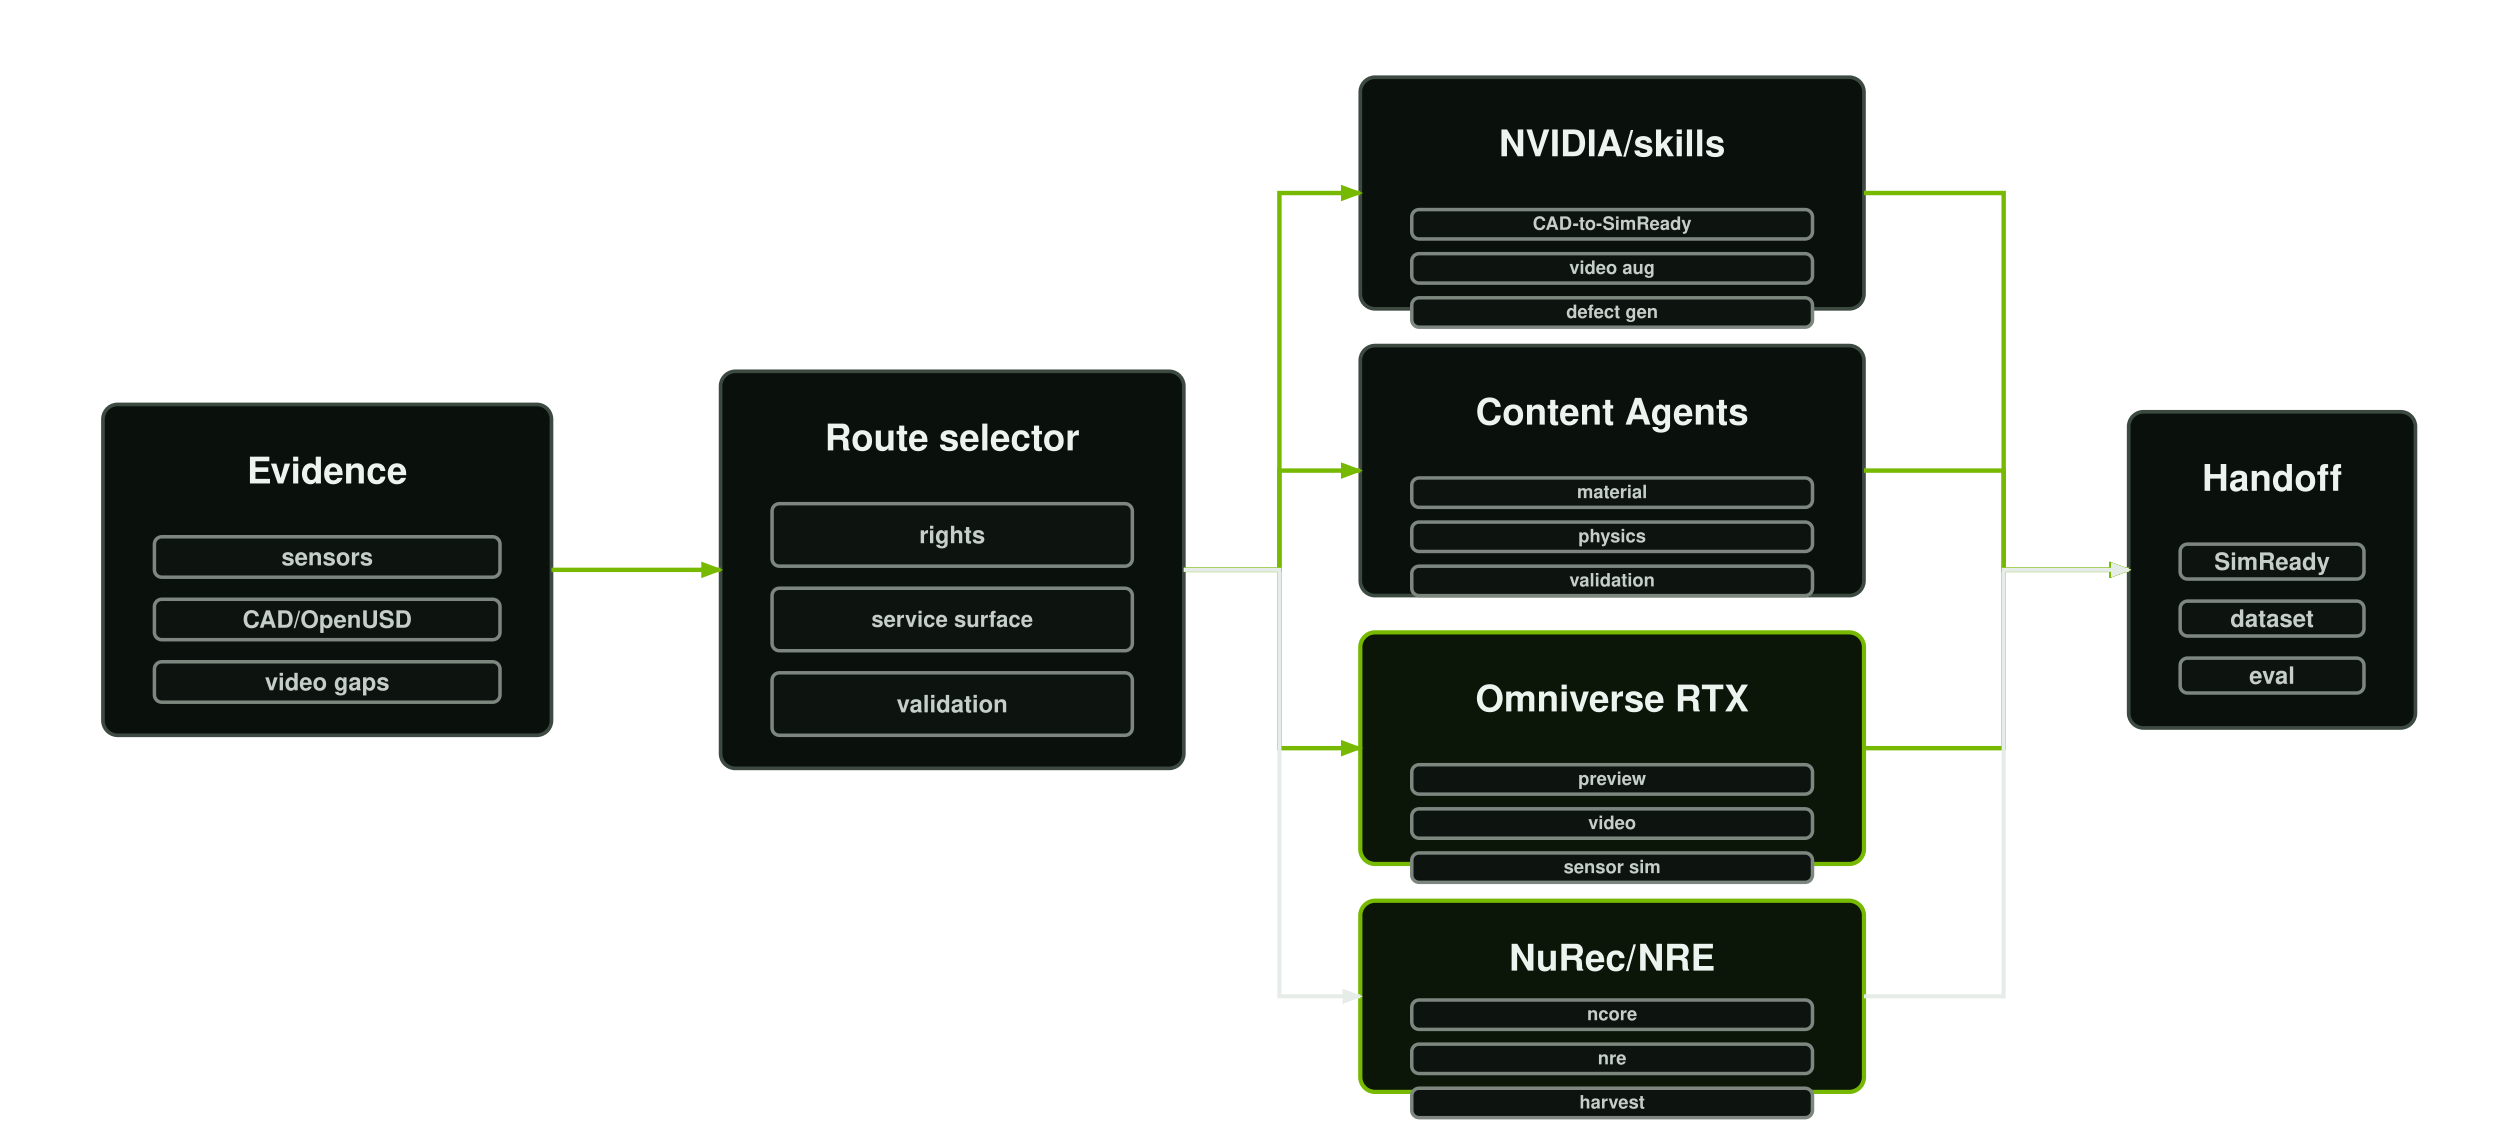
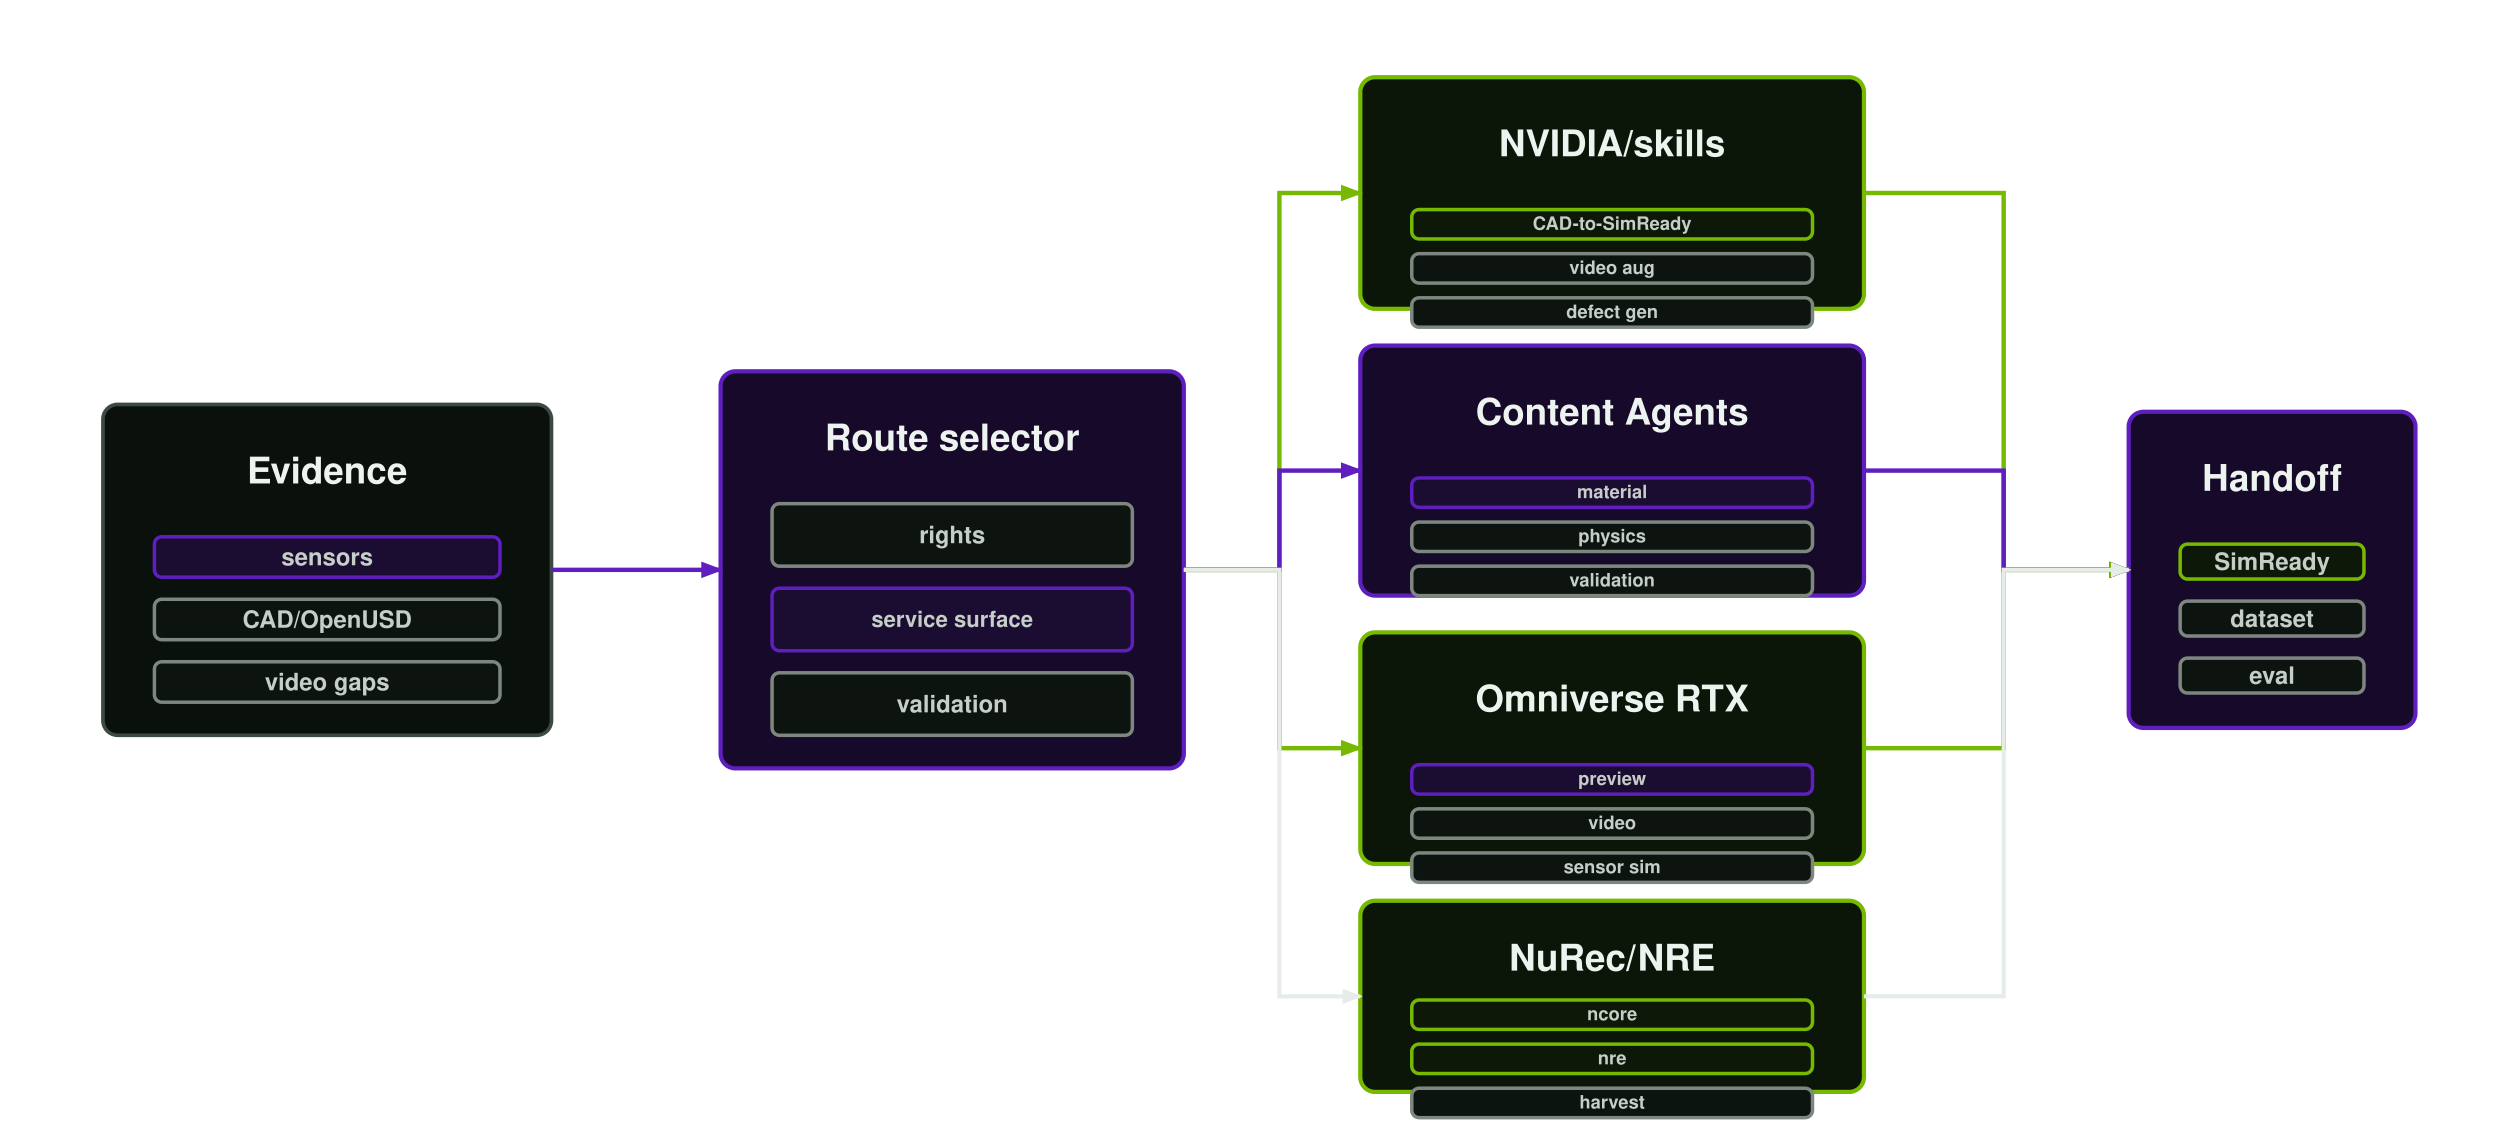
<svg xmlns="http://www.w3.org/2000/svg" width="1360" height="620" viewBox="0 0 1360 620" role="img" aria-labelledby="title desc">
  <defs>
    <style>
      .bg { fill: transparent; }
      .box { fill: #0a100c; stroke: #3d4a42; stroke-width: 2; }
      .boxHot { fill: #0b1608; stroke: #76b900; stroke-width: 2.3; }
+       .boxAccent { fill: #160929; stroke: #5f1ebe; stroke-width: 2.3; }
      .inner { fill: #0d130f; stroke: #7d8780; stroke-width: 1.9; }
      .innerHot { fill: #0d1809; stroke: #76b900; stroke-width: 1.9; }
+       .innerAccent { fill: #1b0c31; stroke: #5f1ebe; stroke-width: 1.9; }
      .label { fill: #edf3ef; font-family: Aptos, Helvetica, sans-serif; font-size: 20px; font-weight: 680; }
      .small { fill: #c6cec8; font-family: Aptos, Helvetica, sans-serif; font-size: 13px; font-weight: 620; }
      .line { stroke: #e6ece8; stroke-width: 2.2; fill: none; marker-end: url(#arrow); }
      .greenLine { stroke: #76b900; stroke-width: 2.4; fill: none; marker-end: url(#arrowGreen); }
+       .accentLine { stroke: #5f1ebe; stroke-width: 2.4; fill: none; marker-end: url(#arrowAccent); }
    </style>
    <marker id="arrow" viewBox="0 0 8 8" refX="7" refY="4" markerWidth="5" markerHeight="5" orient="auto-start-reverse">
      <path d="M 0 1 L 8 4 L 0 7 z" fill="#e6ece8" />
    </marker>
    <marker id="arrowGreen" viewBox="0 0 8 8" refX="7" refY="4" markerWidth="5" markerHeight="5" orient="auto-start-reverse">
      <path d="M 0 1 L 8 4 L 0 7 z" fill="#76b900" />
    </marker>
+     <marker id="arrowAccent" viewBox="0 0 8 8" refX="7" refY="4" markerWidth="5" markerHeight="5" orient="auto-start-reverse">
+       <path d="M 0 1 L 8 4 L 0 7 z" fill="#5f1ebe" />
+     </marker>
  </defs>
  <rect class="bg" x="0" y="0" width="1360" height="620" />
  <rect class="box" x="56" y="220" width="244" height="180" rx="8" />
  <text class="label" x="178.0" y="263" text-anchor="middle">Evidence</text>
-   <rect class="inner" x="84" y="292" width="188" height="22" rx="4" />
+   <rect class="innerAccent" x="84" y="292" width="188" height="22" rx="4" />
  <text class="small" x="178.0" y="307.5" text-anchor="middle" style="font-size:13px">sensors</text>
  <rect class="inner" x="84" y="326" width="188" height="22" rx="4" />
  <text class="small" x="178.0" y="341.5" text-anchor="middle" style="font-size:13px">CAD/OpenUSD</text>
  <rect class="inner" x="84" y="360" width="188" height="22" rx="4" />
  <text class="small" x="178.0" y="375.5" text-anchor="middle" style="font-size:13px">video gaps</text>
-   <rect class="box" x="392" y="202" width="252" height="216" rx="8" />
+   <rect class="boxAccent" x="392" y="202" width="252" height="216" rx="8" />
  <text class="label" x="518.0" y="245" text-anchor="middle">Route selector</text>
  <rect class="inner" x="420" y="274" width="196" height="34" rx="4" />
  <text class="small" x="518.0" y="295.5" text-anchor="middle" style="font-size:13px">rights</text>
-   <rect class="inner" x="420" y="320" width="196" height="34" rx="4" />
+   <rect class="innerAccent" x="420" y="320" width="196" height="34" rx="4" />
  <text class="small" x="518.0" y="341.0" text-anchor="middle" style="font-size:12px">service surface</text>
  <rect class="inner" x="420" y="366" width="196" height="34" rx="4" />
  <text class="small" x="518.0" y="387.5" text-anchor="middle" style="font-size:13px">validation</text>
-   <path class="greenLine" d="M300 310 L392 310" />
-   <rect class="box" x="740" y="42" width="274" height="126" rx="8" />
+   <path class="accentLine" d="M300 310 L392 310" />
+   <rect class="boxHot" x="740" y="42" width="274" height="126" rx="8" />
  <text class="label" x="877.0" y="85" text-anchor="middle">NVIDIA/skills</text>
-   <rect class="inner" x="768" y="114" width="218" height="16" rx="4" />
+   <rect class="innerHot" x="768" y="114" width="218" height="16" rx="4" />
  <text class="small" x="877.0" y="125.0" text-anchor="middle" style="font-size:10px">CAD-to-SimReady</text>
  <rect class="inner" x="768" y="138" width="218" height="16" rx="4" />
  <text class="small" x="877.0" y="149.0" text-anchor="middle" style="font-size:10px">video aug</text>
  <rect class="inner" x="768" y="162" width="218" height="16" rx="4" />
  <text class="small" x="877.0" y="173.0" text-anchor="middle" style="font-size:10px">defect gen</text>
  <path class="greenLine" d="M644 310 L696 310 L696 105 L740 105" />
-   <rect class="box" x="740" y="188" width="274" height="136" rx="8" />
+   <rect class="boxAccent" x="740" y="188" width="274" height="136" rx="8" />
  <text class="label" x="877.0" y="231" text-anchor="middle">Content Agents</text>
-   <rect class="inner" x="768" y="260" width="218" height="16" rx="4" />
+   <rect class="innerAccent" x="768" y="260" width="218" height="16" rx="4" />
  <text class="small" x="877.0" y="271.0" text-anchor="middle" style="font-size:10px">material</text>
  <rect class="inner" x="768" y="284" width="218" height="16" rx="4" />
  <text class="small" x="877.0" y="295.0" text-anchor="middle" style="font-size:10px">physics</text>
  <rect class="inner" x="768" y="308" width="218" height="16" rx="4" />
  <text class="small" x="877.0" y="319.0" text-anchor="middle" style="font-size:10px">validation</text>
-   <path class="greenLine" d="M644 310 L696 310 L696 256 L740 256" />
+   <path class="accentLine" d="M644 310 L696 310 L696 256 L740 256" />
  <rect class="boxHot" x="740" y="344" width="274" height="126" rx="8" />
  <text class="label" x="877.0" y="387" text-anchor="middle">Omniverse RTX</text>
-   <rect class="inner" x="768" y="416" width="218" height="16" rx="4" />
+   <rect class="innerAccent" x="768" y="416" width="218" height="16" rx="4" />
  <text class="small" x="877.0" y="427.0" text-anchor="middle" style="font-size:10px">preview</text>
  <rect class="inner" x="768" y="440" width="218" height="16" rx="4" />
  <text class="small" x="877.0" y="451.0" text-anchor="middle" style="font-size:10px">video</text>
  <rect class="inner" x="768" y="464" width="218" height="16" rx="4" />
  <text class="small" x="877.0" y="475.0" text-anchor="middle" style="font-size:10px">sensor sim</text>
  <path class="greenLine" d="M644 310 L696 310 L696 407 L740 407" />
  <rect class="boxHot" x="740" y="490" width="274" height="104" rx="8" />
  <text class="label" x="877.0" y="528" text-anchor="middle">NuRec/NRE</text>
-   <rect class="inner" x="768" y="544" width="218" height="16" rx="4" />
+   <rect class="innerHot" x="768" y="544" width="218" height="16" rx="4" />
  <text class="small" x="877.0" y="555.0" text-anchor="middle" style="font-size:10px">ncore</text>
-   <rect class="inner" x="768" y="568" width="218" height="16" rx="4" />
+   <rect class="innerHot" x="768" y="568" width="218" height="16" rx="4" />
  <text class="small" x="877.0" y="579.0" text-anchor="middle" style="font-size:10px">nre</text>
  <rect class="inner" x="768" y="592" width="218" height="16" rx="4" />
  <text class="small" x="877.0" y="603.0" text-anchor="middle" style="font-size:10px">harvest</text>
  <path class="line" d="M644 310 L696 310 L696 542 L740 542" />
-   <rect class="box" x="1158" y="224" width="156" height="172" rx="8" />
+   <rect class="boxAccent" x="1158" y="224" width="156" height="172" rx="8" />
  <text class="label" x="1236.0" y="267" text-anchor="middle">Handoff</text>
-   <rect class="inner" x="1186" y="296" width="100" height="19" rx="4" />
+   <rect class="innerHot" x="1186" y="296" width="100" height="19" rx="4" />
  <text class="small" x="1236.0" y="310.0" text-anchor="middle" style="font-size:13px">SimReady</text>
  <rect class="inner" x="1186" y="327" width="100" height="19" rx="4" />
  <text class="small" x="1236.0" y="341.0" text-anchor="middle" style="font-size:13px">dataset</text>
  <rect class="inner" x="1186" y="358" width="100" height="19" rx="4" />
  <text class="small" x="1236.0" y="372.0" text-anchor="middle" style="font-size:13px">eval</text>
  <path class="greenLine" d="M1014 105 L1090 105 L1090 310 L1158 310" />
-   <path class="greenLine" d="M1014 256 L1090 256 L1090 310 L1158 310" />
+   <path class="accentLine" d="M1014 256 L1090 256 L1090 310 L1158 310" />
  <path class="greenLine" d="M1014 407 L1090 407 L1090 310 L1158 310" />
  <path class="line" d="M1014 542 L1090 542 L1090 310 L1158 310" />
</svg>
